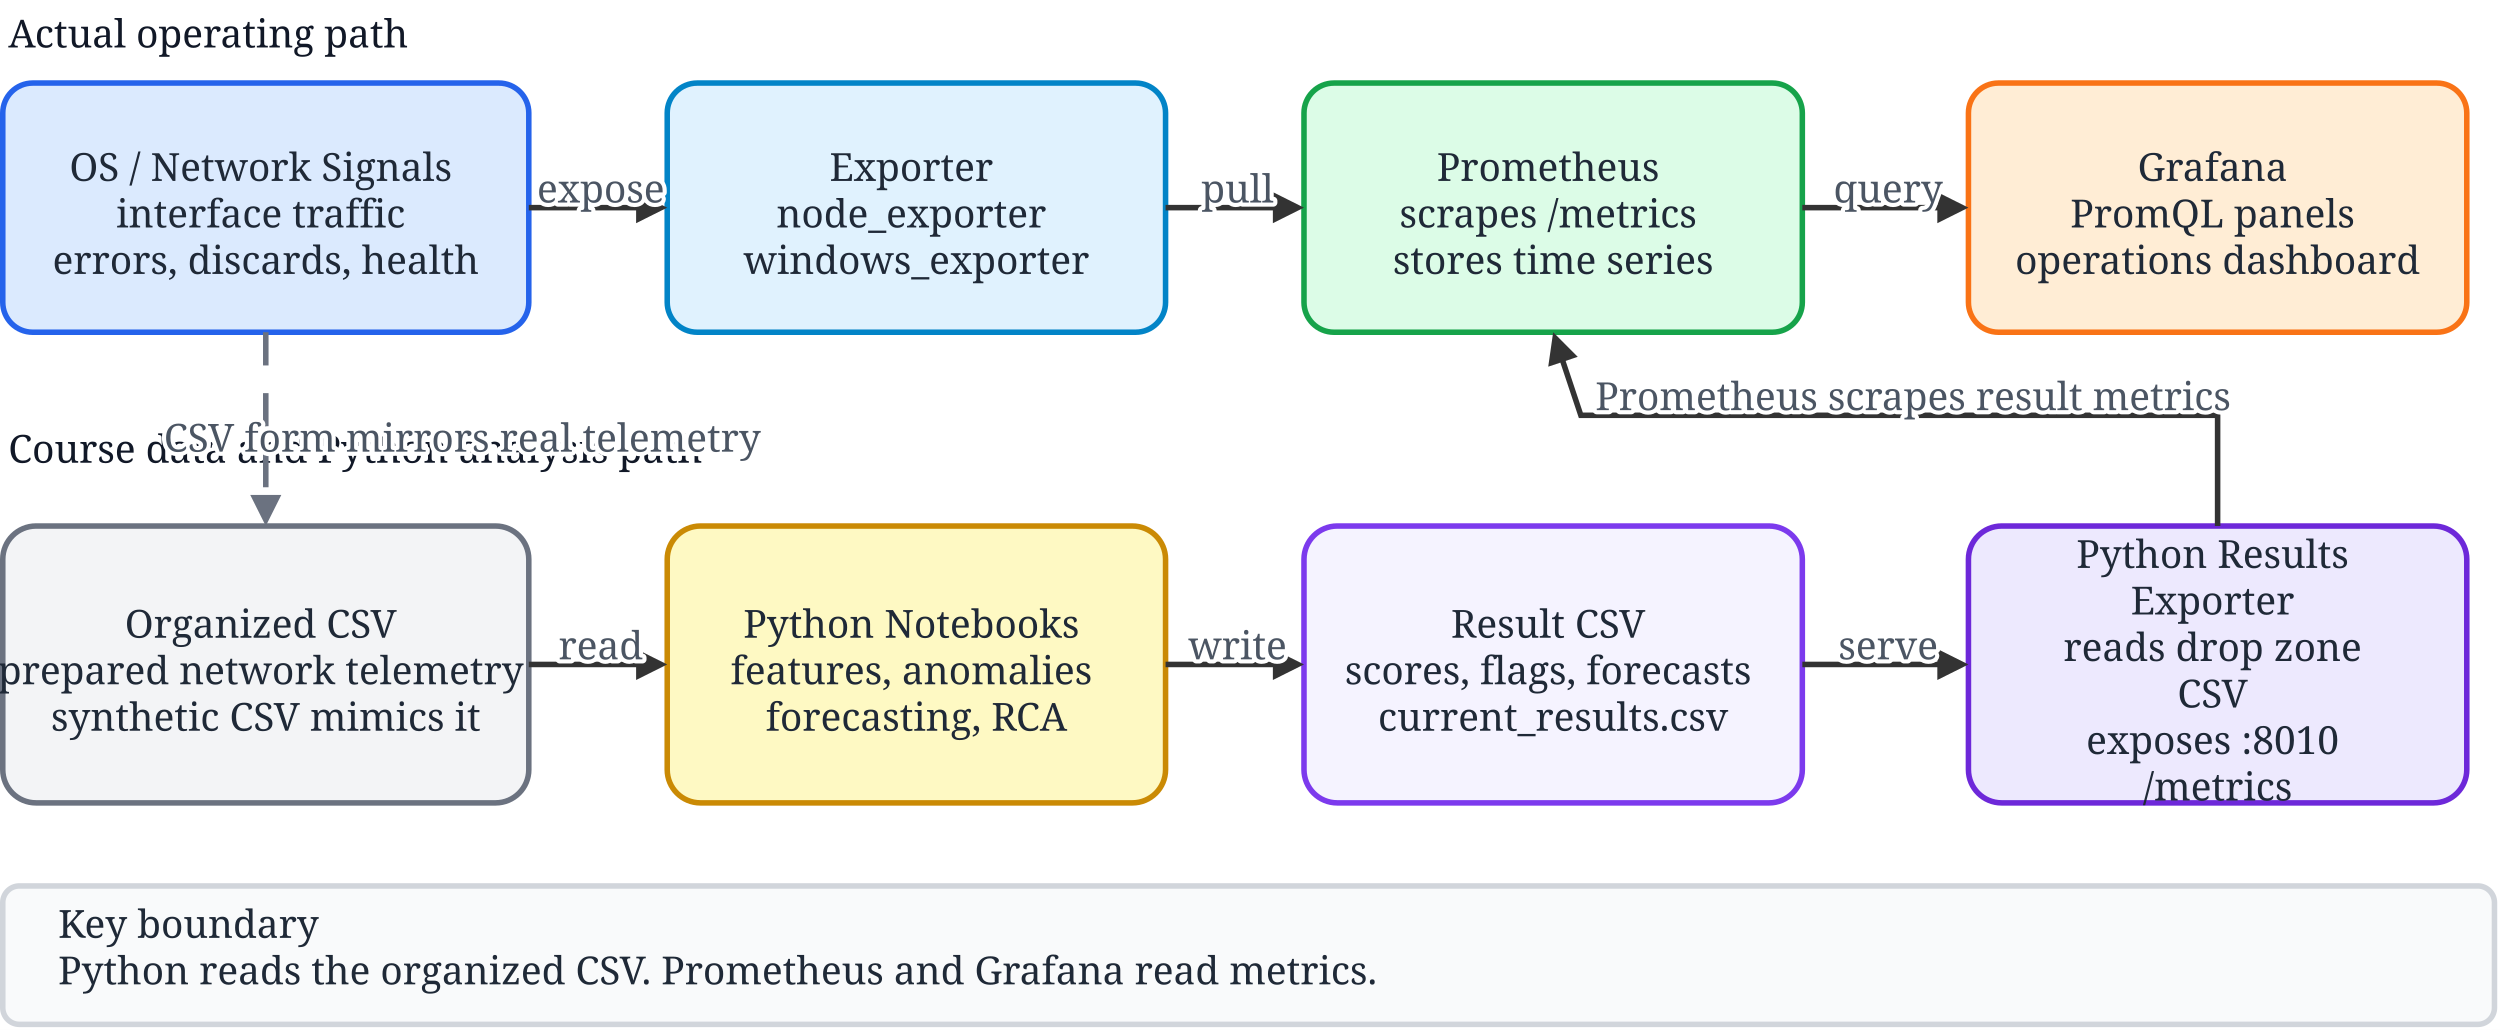
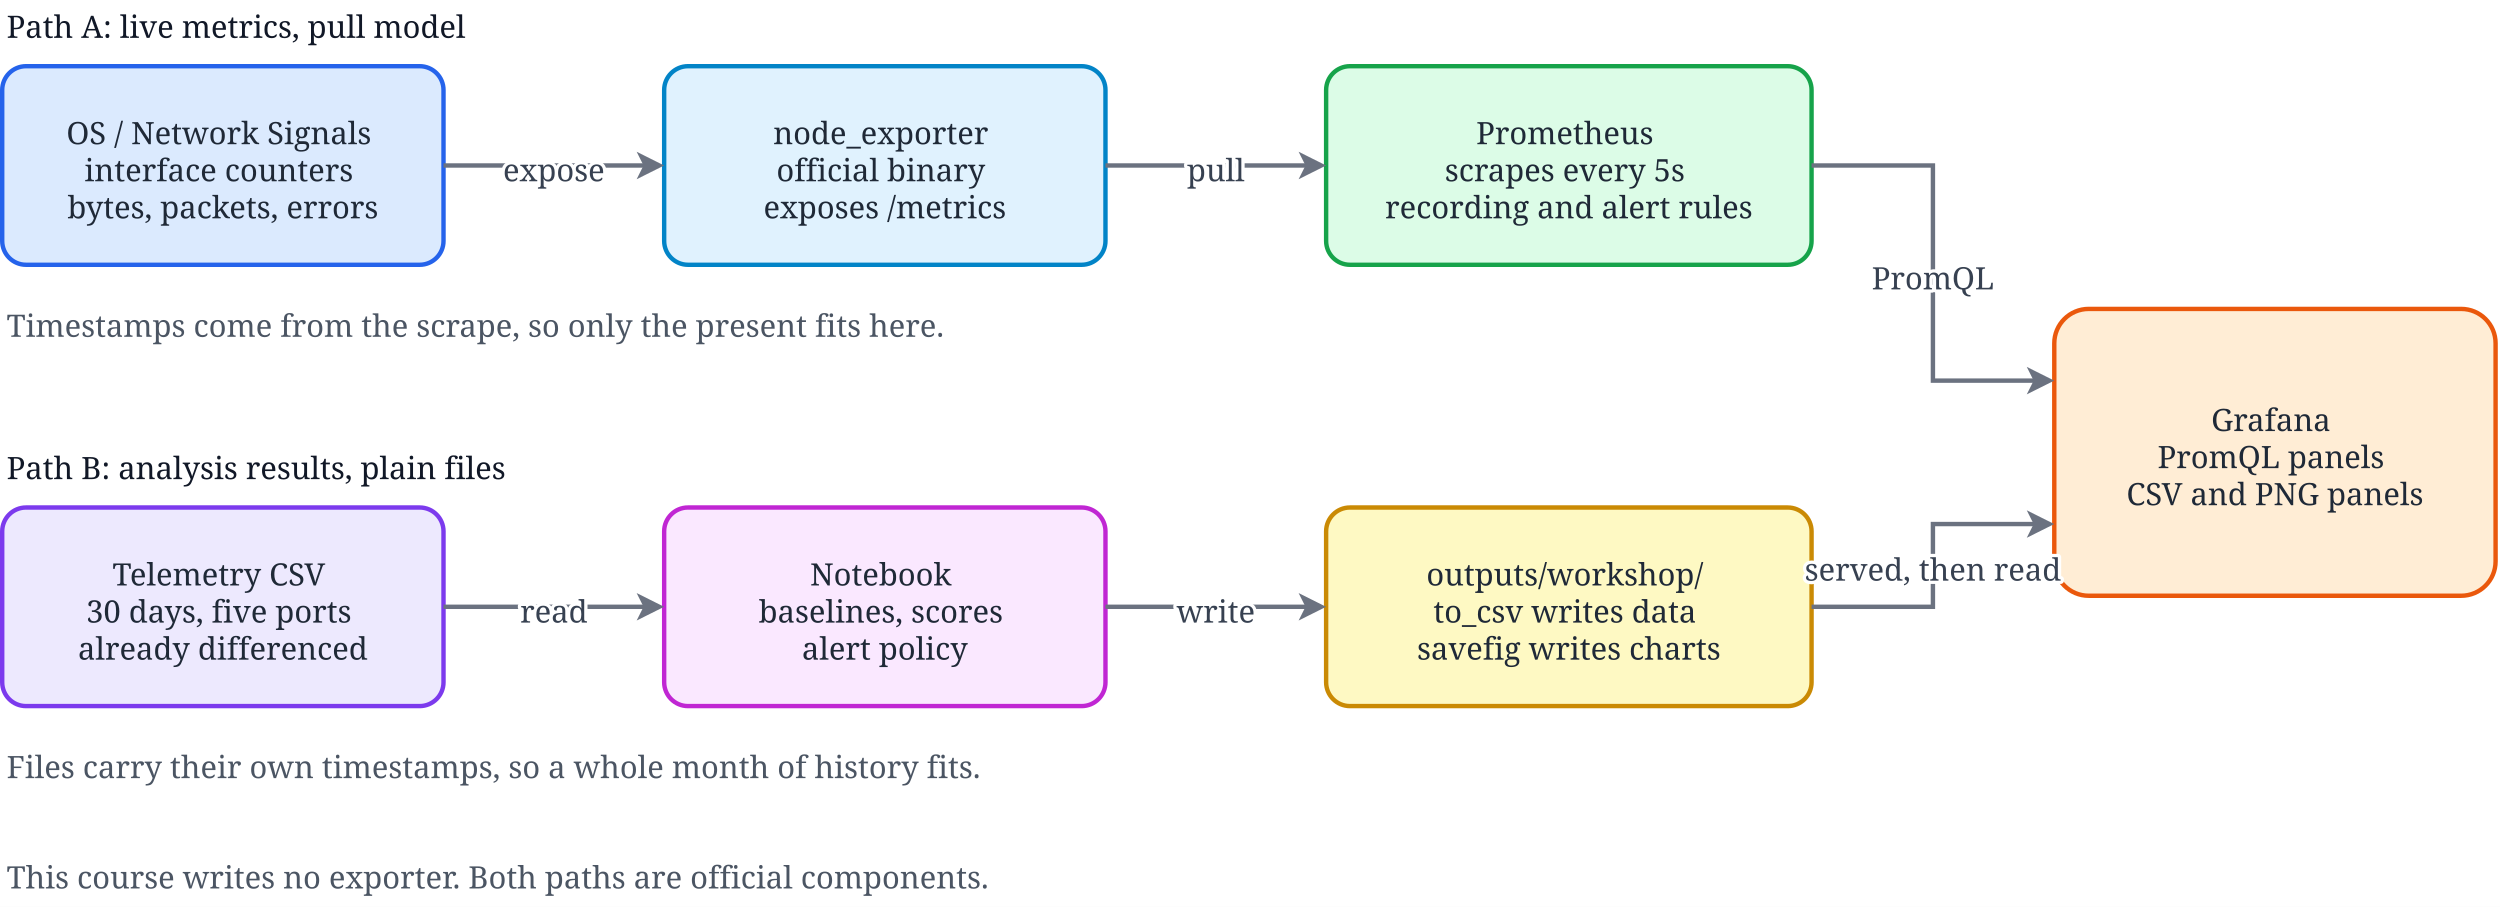
- <svg xmlns="http://www.w3.org/2000/svg" style="background: #ffffff; background-color: light-dark(#ffffff, #121212); color-scheme: light dark;" version="1.1" width="903px" height="372px" viewBox="0 0 903 372" id="ge-svg-PaXk7OQxJ10sA-5tOJxD">
-   <style type="text/css">@supports (color: light-dark(#000, #fff)) { #ge-svg-PaXk7OQxJ10sA-5tOJxD { --ge-adaptive-bg: light-dark(#ffffff, var(--ge-dark-color, #121212)); } }</style>
+ <svg xmlns="http://www.w3.org/2000/svg" style="background: #ffffff; background-color: light-dark(#ffffff, #121212); color-scheme: light dark;" version="1.1" width="1133px" height="411px" viewBox="0 0 1133 411" id="ge-svg-PajeWD4XRTB8-YoeW2vd">
+   <style type="text/css">@supports (color: light-dark(#000, #fff)) { #ge-svg-PajeWD4XRTB8-YoeW2vd { --ge-adaptive-bg: light-dark(#ffffff, var(--ge-dark-color, #121212)); } }</style>
  <defs />
  <rect fill="#ffffff" width="100%" height="100%" x="0" y="0" style="fill: light-dark(rgb(255, 255, 255), rgb(18, 18, 18));" />
  <g>
    <g data-cell-id="0">
      <g data-cell-id="1">
-         <g data-cell-id="lane_actual">
-           <g>
-             <rect x="1" y="0" width="220" height="20" fill="none" stroke="none" pointer-events="all" />
+         <g data-cell-id="lane_live">
+           <g>
+             <rect x="1" y="0" width="300" height="20" fill="none" stroke="none" pointer-events="all" />
          </g>
          <g>
            <g>
              <text text-anchor="start" font-family="Georgia" font-size="14px" fill="#111827" stroke="#ffffff" stroke-width="3" paint-order="stroke" stroke-linejoin="round" style="pointer-events:none">
-                 <tspan x="3.00" y="17.15">Actual operating path</tspan>
+                 <tspan x="3.00" y="17.15">Path A: live metrics, pull model</tspan>
              </text>
            </g>
          </g>
        </g>
        <g data-cell-id="os_signals">
          <g>
-             <rect x="1" y="30" width="190" height="90" rx="10.8" ry="10.8" fill="#dbeafe" stroke="#2563eb" stroke-width="2" pointer-events="all" style="fill: light-dark(rgb(219, 234, 254), rgb(26, 39, 56)); stroke: light-dark(rgb(37, 99, 235), rgb(105, 158, 255));" />
-           </g>
-           <g>
-             <g>
-               <text text-anchor="middle" font-family="Georgia" font-size="14px" fill="#1f2937" style="pointer-events:none">
-                 <tspan x="96.00" y="65.35">OS / Network Signals</tspan>
-                 <tspan x="96.00" y="82.15">interface traffic</tspan>
-                 <tspan x="96.00" y="98.95">errors, discards, health</tspan>
+             <rect x="1" y="30" width="200" height="90" rx="10.8" ry="10.8" fill="#dbeafe" stroke="#2563eb" stroke-width="2" pointer-events="all" style="fill: light-dark(rgb(219, 234, 254), rgb(26, 39, 56)); stroke: light-dark(rgb(37, 99, 235), rgb(105, 158, 255));" />
+           </g>
+           <g>
+             <g>
+               <text text-anchor="middle" font-family="Georgia" font-size="14px" fill="#1f2937" style="pointer-events:none">
+                 <tspan x="101.00" y="65.35">OS / Network Signals</tspan>
+                 <tspan x="101.00" y="82.15">interface counters</tspan>
+                 <tspan x="101.00" y="98.95">bytes, packets, errors</tspan>
              </text>
            </g>
          </g>
        </g>
        <g data-cell-id="exporter">
          <g>
-             <rect x="241" y="30" width="180" height="90" rx="10.8" ry="10.8" fill="#e0f2fe" stroke="#0284c7" stroke-width="2" pointer-events="all" style="fill: light-dark(rgb(224, 242, 254), rgb(18, 34, 44)); stroke: light-dark(rgb(2, 132, 199), rgb(52, 163, 221));" />
-           </g>
-           <g>
-             <g>
-               <text text-anchor="middle" font-family="Georgia" font-size="14px" fill="#1f2937" style="pointer-events:none">
-                 <tspan x="331.00" y="65.35">Exporter</tspan>
-                 <tspan x="331.00" y="82.15">node_exporter</tspan>
-                 <tspan x="331.00" y="98.95">windows_exporter</tspan>
+             <rect x="301" y="30" width="200" height="90" rx="10.8" ry="10.8" fill="#e0f2fe" stroke="#0284c7" stroke-width="2" pointer-events="all" style="fill: light-dark(rgb(224, 242, 254), rgb(18, 34, 44)); stroke: light-dark(rgb(2, 132, 199), rgb(52, 163, 221));" />
+           </g>
+           <g>
+             <g>
+               <text text-anchor="middle" font-family="Georgia" font-size="14px" fill="#1f2937" style="pointer-events:none">
+                 <tspan x="401.00" y="65.35">node_exporter</tspan>
+                 <tspan x="401.00" y="82.15">official binary</tspan>
+                 <tspan x="401.00" y="98.95">exposes /metrics</tspan>
              </text>
            </g>
          </g>
        </g>
        <g data-cell-id="prom">
          <g>
-             <rect x="471" y="30" width="180" height="90" rx="10.8" ry="10.8" fill="#dcfce7" stroke="#16a34a" stroke-width="2" pointer-events="all" style="fill: light-dark(rgb(220, 252, 231), rgb(7, 35, 17)); stroke: light-dark(rgb(22, 163, 74), rgb(39, 160, 83));" />
-           </g>
-           <g>
-             <g>
-               <text text-anchor="middle" font-family="Georgia" font-size="14px" fill="#1f2937" style="pointer-events:none">
-                 <tspan x="561.00" y="65.35">Prometheus</tspan>
-                 <tspan x="561.00" y="82.15">scrapes /metrics</tspan>
-                 <tspan x="561.00" y="98.95">stores time series</tspan>
+             <rect x="601" y="30" width="220" height="90" rx="10.8" ry="10.8" fill="#dcfce7" stroke="#16a34a" stroke-width="2" pointer-events="all" style="fill: light-dark(rgb(220, 252, 231), rgb(7, 35, 17)); stroke: light-dark(rgb(22, 163, 74), rgb(39, 160, 83));" />
+           </g>
+           <g>
+             <g>
+               <text text-anchor="middle" font-family="Georgia" font-size="14px" fill="#1f2937" style="pointer-events:none">
+                 <tspan x="711.00" y="65.35">Prometheus</tspan>
+                 <tspan x="711.00" y="82.15">scrapes every 5s</tspan>
+                 <tspan x="711.00" y="98.95">recording and alert rules</tspan>
              </text>
            </g>
          </g>
        </g>
        <g data-cell-id="grafana">
          <g>
-             <rect x="711" y="30" width="180" height="90" rx="10.8" ry="10.8" fill="#ffedd5" stroke="#f97316" stroke-width="2" pointer-events="all" style="fill: light-dark(rgb(255, 237, 213), rgb(45, 30, 9)); stroke: light-dark(rgb(249, 115, 22), rgb(216, 101, 21));" />
-           </g>
-           <g>
-             <g>
-               <text text-anchor="middle" font-family="Georgia" font-size="14px" fill="#1f2937" style="pointer-events:none">
-                 <tspan x="801.00" y="65.35">Grafana</tspan>
-                 <tspan x="801.00" y="82.15">PromQL panels</tspan>
-                 <tspan x="801.00" y="98.95">operations dashboard</tspan>
-               </text>
-             </g>
-           </g>
-         </g>
-         <g data-cell-id="edge_os_exporter">
-           <g>
-             <path d="M 191 75 L 230.76 75" fill="none" stroke="#333333" stroke-width="2" stroke-miterlimit="10" pointer-events="stroke" style="stroke: light-dark(rgb(51, 51, 51), rgb(193, 193, 193));" />
-             <path d="M 238.76 75 L 230.76 79 L 230.76 71 Z" fill="#333333" stroke="#333333" stroke-width="2" stroke-miterlimit="10" pointer-events="all" style="fill: light-dark(rgb(51, 51, 51), rgb(193, 193, 193)); stroke: light-dark(rgb(51, 51, 51), rgb(193, 193, 193));" />
-           </g>
-           <g data-cell-id="label_expose">
-             <g>
-               <g>
-                 <text text-anchor="middle" font-family="Georgia" font-size="14px" fill="#4b5563" stroke="#ffffff" stroke-width="3" paint-order="stroke" stroke-linejoin="round" style="pointer-events:none">
-                   <tspan x="217.00" y="73.15">expose</tspan>
-                 </text>
-               </g>
-             </g>
-           </g>
-         </g>
-         <g data-cell-id="edge_exporter_prom">
-           <g>
-             <path d="M 421 75 L 460.76 75" fill="none" stroke="#333333" stroke-width="2" stroke-miterlimit="10" pointer-events="stroke" style="stroke: light-dark(rgb(51, 51, 51), rgb(193, 193, 193));" />
-             <path d="M 468.76 75 L 460.76 79 L 460.76 71 Z" fill="#333333" stroke="#333333" stroke-width="2" stroke-miterlimit="10" pointer-events="all" style="fill: light-dark(rgb(51, 51, 51), rgb(193, 193, 193)); stroke: light-dark(rgb(51, 51, 51), rgb(193, 193, 193));" />
-           </g>
-           <g data-cell-id="label_pull">
-             <g>
-               <g>
-                 <text text-anchor="middle" font-family="Georgia" font-size="14px" fill="#4b5563" stroke="#ffffff" stroke-width="3" paint-order="stroke" stroke-linejoin="round" style="pointer-events:none">
-                   <tspan x="447.00" y="73.15">pull</tspan>
-                 </text>
-               </g>
-             </g>
-           </g>
-         </g>
-         <g data-cell-id="edge_prom_grafana">
-           <g>
-             <path d="M 651 75 L 700.76 75" fill="none" stroke="#333333" stroke-width="2" stroke-miterlimit="10" pointer-events="stroke" style="stroke: light-dark(rgb(51, 51, 51), rgb(193, 193, 193));" />
-             <path d="M 708.76 75 L 700.76 79 L 700.76 71 Z" fill="#333333" stroke="#333333" stroke-width="2" stroke-miterlimit="10" pointer-events="all" style="fill: light-dark(rgb(51, 51, 51), rgb(193, 193, 193)); stroke: light-dark(rgb(51, 51, 51), rgb(193, 193, 193));" />
-           </g>
-           <g data-cell-id="label_query">
-             <g>
-               <g>
-                 <text text-anchor="middle" font-family="Georgia" font-size="14px" fill="#4b5563" stroke="#ffffff" stroke-width="3" paint-order="stroke" stroke-linejoin="round" style="pointer-events:none">
-                   <tspan x="682.00" y="73.15">query</tspan>
-                 </text>
-               </g>
-             </g>
-           </g>
-         </g>
-         <g data-cell-id="lane_course">
-           <g>
-             <rect x="1" y="150" width="280" height="20" fill="none" stroke="none" pointer-events="all" />
+             <rect x="931" y="140" width="200" height="130" rx="15.6" ry="15.6" fill="#ffedd5" stroke="#ea580c" stroke-width="2" pointer-events="all" style="fill: light-dark(rgb(255, 237, 213), rgb(45, 30, 9)); stroke: light-dark(rgb(234, 88, 12), rgb(242, 117, 51));" />
+           </g>
+           <g>
+             <g>
+               <text text-anchor="middle" font-family="Georgia" font-size="14px" fill="#1f2937" style="pointer-events:none">
+                 <tspan x="1031.00" y="195.35">Grafana</tspan>
+                 <tspan x="1031.00" y="212.15">PromQL panels</tspan>
+                 <tspan x="1031.00" y="228.95">CSV and PNG panels</tspan>
+               </text>
+             </g>
+           </g>
+         </g>
+         <g data-cell-id="e1">
+           <g>
+             <path d="M 201 75 L 292.76 75" fill="none" stroke="#6b7280" stroke-width="2" stroke-miterlimit="10" pointer-events="stroke" style="stroke: light-dark(rgb(107, 114, 128), rgb(134, 140, 152));" />
+             <path d="M 298.76 75 L 290.76 79 L 292.76 75 L 290.76 71 Z" fill="#6b7280" stroke="#6b7280" stroke-width="2" stroke-miterlimit="10" pointer-events="all" style="fill: light-dark(rgb(107, 114, 128), rgb(134, 140, 152)); stroke: light-dark(rgb(107, 114, 128), rgb(134, 140, 152));" />
+           </g>
+           <g>
+             <g>
+               <text text-anchor="middle" font-family="Georgia" font-size="14px" fill="#374151" stroke="#ffffff" stroke-width="3" paint-order="stroke" stroke-linejoin="round" style="pointer-events:none">
+                 <tspan x="251.00" y="82.15">expose</tspan>
+               </text>
+             </g>
+           </g>
+         </g>
+         <g data-cell-id="e2">
+           <g>
+             <path d="M 501 75 L 592.76 75" fill="none" stroke="#6b7280" stroke-width="2" stroke-miterlimit="10" pointer-events="stroke" style="stroke: light-dark(rgb(107, 114, 128), rgb(134, 140, 152));" />
+             <path d="M 598.76 75 L 590.76 79 L 592.76 75 L 590.76 71 Z" fill="#6b7280" stroke="#6b7280" stroke-width="2" stroke-miterlimit="10" pointer-events="all" style="fill: light-dark(rgb(107, 114, 128), rgb(134, 140, 152)); stroke: light-dark(rgb(107, 114, 128), rgb(134, 140, 152));" />
+           </g>
+           <g>
+             <g>
+               <text text-anchor="middle" font-family="Georgia" font-size="14px" fill="#374151" stroke="#ffffff" stroke-width="3" paint-order="stroke" stroke-linejoin="round" style="pointer-events:none">
+                 <tspan x="551.00" y="82.15">pull</tspan>
+               </text>
+             </g>
+           </g>
+         </g>
+         <g data-cell-id="e3">
+           <g>
+             <path d="M 821 75 L 876 75 L 876 172.5 L 922.76 172.5" fill="none" stroke="#6b7280" stroke-width="2" stroke-miterlimit="10" pointer-events="stroke" style="stroke: light-dark(rgb(107, 114, 128), rgb(134, 140, 152));" />
+             <path d="M 928.76 172.5 L 920.76 176.5 L 922.76 172.5 L 920.76 168.5 Z" fill="#6b7280" stroke="#6b7280" stroke-width="2" stroke-miterlimit="10" pointer-events="all" style="fill: light-dark(rgb(107, 114, 128), rgb(134, 140, 152)); stroke: light-dark(rgb(107, 114, 128), rgb(134, 140, 152));" />
+           </g>
+           <g>
+             <g>
+               <text text-anchor="middle" font-family="Georgia" font-size="14px" fill="#374151" stroke="#ffffff" stroke-width="3" paint-order="stroke" stroke-linejoin="round" style="pointer-events:none">
+                 <tspan x="876.00" y="131.15">PromQL</tspan>
+               </text>
+             </g>
+           </g>
+         </g>
+         <g data-cell-id="note_a">
+           <g>
+             <rect x="1" y="130" width="700" height="30" fill="none" stroke="none" pointer-events="all" />
+           </g>
+           <g>
+             <g>
+               <text text-anchor="start" font-family="Georgia" font-size="14px" fill="#4b5563" stroke="#ffffff" stroke-width="3" paint-order="stroke" stroke-linejoin="round" style="pointer-events:none">
+                 <tspan x="3.00" y="152.65">Timestamps come from the scrape, so only the present fits here.</tspan>
+               </text>
+             </g>
+           </g>
+         </g>
+         <g data-cell-id="lane_batch">
+           <g>
+             <rect x="1" y="200" width="300" height="20" fill="none" stroke="none" pointer-events="all" />
          </g>
          <g>
            <g>
              <text text-anchor="start" font-family="Georgia" font-size="14px" fill="#111827" stroke="#ffffff" stroke-width="3" paint-order="stroke" stroke-linejoin="round" style="pointer-events:none">
-                 <tspan x="3.00" y="167.15">Course data and Python analysis path</tspan>
-               </text>
-             </g>
-           </g>
-         </g>
-         <g data-cell-id="csv">
-           <g>
-             <rect x="1" y="190" width="190" height="100" rx="12" ry="12" fill="#f3f4f6" stroke="#6b7280" stroke-width="2" pointer-events="all" style="fill: light-dark(rgb(243, 244, 246), rgb(26, 27, 28)); stroke: light-dark(rgb(107, 114, 128), rgb(134, 140, 152));" />
-           </g>
-           <g>
-             <g>
-               <text text-anchor="middle" font-family="Georgia" font-size="14px" fill="#1f2937" style="pointer-events:none">
-                 <tspan x="96.00" y="230.35">Organized CSV</tspan>
-                 <tspan x="96.00" y="247.15">prepared network telemetry</tspan>
-                 <tspan x="96.00" y="263.95">synthetic CSV mimics it</tspan>
-               </text>
-             </g>
-           </g>
-         </g>
-         <g data-cell-id="python">
-           <g>
-             <rect x="241" y="190" width="180" height="100" rx="12" ry="12" fill="#fef9c3" stroke="#ca8a04" stroke-width="2" pointer-events="all" style="fill: light-dark(rgb(254, 249, 195), rgb(32, 28, 0)); stroke: light-dark(rgb(202, 138, 4), rgb(166, 111, 0));" />
-           </g>
-           <g>
-             <g>
-               <text text-anchor="middle" font-family="Georgia" font-size="14px" fill="#1f2937" style="pointer-events:none">
-                 <tspan x="331.00" y="230.35">Python Notebooks</tspan>
-                 <tspan x="331.00" y="247.15">features, anomalies</tspan>
-                 <tspan x="331.00" y="263.95">forecasting, RCA</tspan>
-               </text>
-             </g>
-           </g>
-         </g>
-         <g data-cell-id="result_csv">
-           <g>
-             <rect x="471" y="190" width="180" height="100" rx="12" ry="12" fill="#f5f3ff" stroke="#7c3aed" stroke-width="2" pointer-events="all" style="fill: light-dark(rgb(245, 243, 255), rgb(28, 26, 36)); stroke: light-dark(rgb(124, 58, 237), rgb(197, 141, 255));" />
-           </g>
-           <g>
-             <g>
-               <text text-anchor="middle" font-family="Georgia" font-size="14px" fill="#1f2937" style="pointer-events:none">
-                 <tspan x="561.00" y="230.35">Result CSV</tspan>
-                 <tspan x="561.00" y="247.15">scores, flags, forecasts</tspan>
-                 <tspan x="561.00" y="263.95">current_results.csv</tspan>
-               </text>
-             </g>
-           </g>
-         </g>
-         <g data-cell-id="py_exporter">
-           <g>
-             <rect x="711" y="190" width="180" height="100" rx="12" ry="12" fill="#ede9fe" stroke="#6d28d9" stroke-width="2" pointer-events="all" style="fill: light-dark(rgb(237, 233, 254), rgb(37, 33, 51)); stroke: light-dark(rgb(109, 40, 217), rgb(216, 156, 255));" />
-           </g>
-           <g>
-             <g>
-               <text text-anchor="middle" font-family="Georgia" font-size="14px" fill="#1f2937" style="pointer-events:none">
-                 <tspan x="801.00" y="205.15">Python Results</tspan>
-                 <tspan x="801.00" y="221.95">Exporter</tspan>
-                 <tspan x="801.00" y="238.75">reads drop zone</tspan>
-                 <tspan x="801.00" y="255.55">CSV</tspan>
-                 <tspan x="801.00" y="272.35">exposes :8010</tspan>
-                 <tspan x="801.00" y="289.15">/metrics</tspan>
-               </text>
-             </g>
-           </g>
-         </g>
-         <g data-cell-id="edge_csv_python">
-           <g>
-             <path d="M 191 240 L 230.76 240" fill="none" stroke="#333333" stroke-width="2" stroke-miterlimit="10" pointer-events="stroke" style="stroke: light-dark(rgb(51, 51, 51), rgb(193, 193, 193));" />
-             <path d="M 238.76 240 L 230.76 244 L 230.76 236 Z" fill="#333333" stroke="#333333" stroke-width="2" stroke-miterlimit="10" pointer-events="all" style="fill: light-dark(rgb(51, 51, 51), rgb(193, 193, 193)); stroke: light-dark(rgb(51, 51, 51), rgb(193, 193, 193));" />
-           </g>
-           <g data-cell-id="label_read">
-             <g>
-               <g>
-                 <text text-anchor="middle" font-family="Georgia" font-size="14px" fill="#4b5563" stroke="#ffffff" stroke-width="3" paint-order="stroke" stroke-linejoin="round" style="pointer-events:none">
-                   <tspan x="217.00" y="238.15">read</tspan>
-                 </text>
-               </g>
-             </g>
-           </g>
-         </g>
-         <g data-cell-id="edge_python_result">
-           <g>
-             <path d="M 421 240 L 460.76 240" fill="none" stroke="#333333" stroke-width="2" stroke-miterlimit="10" pointer-events="stroke" style="stroke: light-dark(rgb(51, 51, 51), rgb(193, 193, 193));" />
-             <path d="M 468.76 240 L 460.76 244 L 460.76 236 Z" fill="#333333" stroke="#333333" stroke-width="2" stroke-miterlimit="10" pointer-events="all" style="fill: light-dark(rgb(51, 51, 51), rgb(193, 193, 193)); stroke: light-dark(rgb(51, 51, 51), rgb(193, 193, 193));" />
-           </g>
-           <g data-cell-id="label_write">
-             <g>
-               <g>
-                 <text text-anchor="middle" font-family="Georgia" font-size="14px" fill="#4b5563" stroke="#ffffff" stroke-width="3" paint-order="stroke" stroke-linejoin="round" style="pointer-events:none">
-                   <tspan x="447.00" y="238.15">write</tspan>
-                 </text>
-               </g>
-             </g>
-           </g>
-         </g>
-         <g data-cell-id="edge_result_pyexp">
-           <g>
-             <path d="M 651 240 L 700.76 240" fill="none" stroke="#333333" stroke-width="2" stroke-miterlimit="10" pointer-events="stroke" style="stroke: light-dark(rgb(51, 51, 51), rgb(193, 193, 193));" />
-             <path d="M 708.76 240 L 700.76 244 L 700.76 236 Z" fill="#333333" stroke="#333333" stroke-width="2" stroke-miterlimit="10" pointer-events="all" style="fill: light-dark(rgb(51, 51, 51), rgb(193, 193, 193)); stroke: light-dark(rgb(51, 51, 51), rgb(193, 193, 193));" />
-           </g>
-           <g data-cell-id="label_serve">
-             <g>
-               <g>
-                 <text text-anchor="middle" font-family="Georgia" font-size="14px" fill="#4b5563" stroke="#ffffff" stroke-width="3" paint-order="stroke" stroke-linejoin="round" style="pointer-events:none">
-                   <tspan x="682.00" y="238.15">serve</tspan>
-                 </text>
-               </g>
-             </g>
-           </g>
-         </g>
-         <g data-cell-id="edge_pyexp_prom">
-           <g>
-             <path d="M 801 190 L 801 150 L 571 150 L 564.24 129.71" fill="none" stroke="#333333" stroke-width="2" stroke-miterlimit="10" pointer-events="stroke" style="stroke: light-dark(rgb(51, 51, 51), rgb(193, 193, 193));" />
-             <path d="M 561.71 122.12 L 568.03 128.45 L 560.44 130.98 Z" fill="#333333" stroke="#333333" stroke-width="2" stroke-miterlimit="10" pointer-events="all" style="fill: light-dark(rgb(51, 51, 51), rgb(193, 193, 193)); stroke: light-dark(rgb(51, 51, 51), rgb(193, 193, 193));" />
-           </g>
-           <g data-cell-id="label_scrape_results">
-             <g>
-               <g>
-                 <text text-anchor="middle" font-family="Georgia" font-size="14px" fill="#4b5563" stroke="#ffffff" stroke-width="3" paint-order="stroke" stroke-linejoin="round" style="pointer-events:none">
-                   <tspan x="691.00" y="148.15">Prometheus scrapes result metrics</tspan>
-                 </text>
-               </g>
-             </g>
-           </g>
-         </g>
-         <g data-cell-id="edge_os_csv">
-           <g>
-             <path d="M 96 120 L 96 179.76" fill="none" stroke="#6b7280" stroke-width="2" stroke-miterlimit="10" stroke-dasharray="12 10" pointer-events="stroke" style="stroke: light-dark(rgb(107, 114, 128), rgb(134, 140, 152));" />
-             <path d="M 96 187.76 L 92 179.76 L 100 179.76 Z" fill="#6b7280" stroke="#6b7280" stroke-width="2" stroke-miterlimit="10" pointer-events="all" style="fill: light-dark(rgb(107, 114, 128), rgb(134, 140, 152)); stroke: light-dark(rgb(107, 114, 128), rgb(134, 140, 152));" />
-           </g>
-           <g data-cell-id="label_csv_mirror">
-             <g>
-               <g>
-                 <text text-anchor="middle" font-family="Georgia" font-size="14px" fill="#4b5563" stroke="#ffffff" stroke-width="3" paint-order="stroke" stroke-linejoin="round" style="pointer-events:none">
-                   <tspan x="167.00" y="163.15">CSV form mirrors real telemetry</tspan>
-                 </text>
-               </g>
-             </g>
-           </g>
-         </g>
-         <g data-cell-id="key_boundary_box">
-           <g>
-             <rect x="1" y="320" width="900" height="50" rx="6" ry="6" fill="#f9fafb" stroke="#d1d5db" stroke-width="2" pointer-events="all" style="fill: light-dark(rgb(249, 250, 251), rgb(21, 22, 23)); stroke: light-dark(rgb(209, 213, 219), rgb(52, 55, 60));" />
-           </g>
-         </g>
-         <g data-cell-id="key_boundary_text">
-           <g>
-             <rect x="11" y="320" width="860" height="40" fill="none" stroke="none" pointer-events="all" />
-           </g>
-           <g>
-             <g>
-               <text text-anchor="start" font-family="Georgia" font-size="14px" fill="#1f2937" style="pointer-events:none">
-                 <tspan x="21.00" y="338.75">Key boundary</tspan>
-                 <tspan x="21.00" y="355.55">Python reads the organized CSV. Prometheus and Grafana read metrics.</tspan>
+                 <tspan x="3.00" y="217.15">Path B: analysis results, plain files</tspan>
+               </text>
+             </g>
+           </g>
+         </g>
+         <g data-cell-id="csv_in">
+           <g>
+             <rect x="1" y="230" width="200" height="90" rx="10.8" ry="10.8" fill="#ede9fe" stroke="#7c3aed" stroke-width="2" pointer-events="all" style="fill: light-dark(rgb(237, 233, 254), rgb(37, 33, 51)); stroke: light-dark(rgb(124, 58, 237), rgb(197, 141, 255));" />
+           </g>
+           <g>
+             <g>
+               <text text-anchor="middle" font-family="Georgia" font-size="14px" fill="#1f2937" style="pointer-events:none">
+                 <tspan x="101.00" y="265.35">Telemetry CSV</tspan>
+                 <tspan x="101.00" y="282.15">30 days, five ports</tspan>
+                 <tspan x="101.00" y="298.95">already differenced</tspan>
+               </text>
+             </g>
+           </g>
+         </g>
+         <g data-cell-id="notebook">
+           <g>
+             <rect x="301" y="230" width="200" height="90" rx="10.8" ry="10.8" fill="#fae8ff" stroke="#c026d3" stroke-width="2" pointer-events="all" style="fill: light-dark(rgb(250, 232, 255), rgb(44, 28, 48)); stroke: light-dark(rgb(192, 38, 211), rgb(255, 127, 255));" />
+           </g>
+           <g>
+             <g>
+               <text text-anchor="middle" font-family="Georgia" font-size="14px" fill="#1f2937" style="pointer-events:none">
+                 <tspan x="401.00" y="265.35">Notebook</tspan>
+                 <tspan x="401.00" y="282.15">baselines, scores</tspan>
+                 <tspan x="401.00" y="298.95">alert policy</tspan>
+               </text>
+             </g>
+           </g>
+         </g>
+         <g data-cell-id="outputs">
+           <g>
+             <rect x="601" y="230" width="220" height="90" rx="10.8" ry="10.8" fill="#fef9c3" stroke="#ca8a04" stroke-width="2" pointer-events="all" style="fill: light-dark(rgb(254, 249, 195), rgb(32, 28, 0)); stroke: light-dark(rgb(202, 138, 4), rgb(166, 111, 0));" />
+           </g>
+           <g>
+             <g>
+               <text text-anchor="middle" font-family="Georgia" font-size="14px" fill="#1f2937" style="pointer-events:none">
+                 <tspan x="711.00" y="265.35">outputs/workshop/</tspan>
+                 <tspan x="711.00" y="282.15">to_csv writes data</tspan>
+                 <tspan x="711.00" y="298.95">savefig writes charts</tspan>
+               </text>
+             </g>
+           </g>
+         </g>
+         <g data-cell-id="e4">
+           <g>
+             <path d="M 201 275 L 292.76 275" fill="none" stroke="#6b7280" stroke-width="2" stroke-miterlimit="10" pointer-events="stroke" style="stroke: light-dark(rgb(107, 114, 128), rgb(134, 140, 152));" />
+             <path d="M 298.76 275 L 290.76 279 L 292.76 275 L 290.76 271 Z" fill="#6b7280" stroke="#6b7280" stroke-width="2" stroke-miterlimit="10" pointer-events="all" style="fill: light-dark(rgb(107, 114, 128), rgb(134, 140, 152)); stroke: light-dark(rgb(107, 114, 128), rgb(134, 140, 152));" />
+           </g>
+           <g>
+             <g>
+               <text text-anchor="middle" font-family="Georgia" font-size="14px" fill="#374151" stroke="#ffffff" stroke-width="3" paint-order="stroke" stroke-linejoin="round" style="pointer-events:none">
+                 <tspan x="251.00" y="282.15">read</tspan>
+               </text>
+             </g>
+           </g>
+         </g>
+         <g data-cell-id="e5">
+           <g>
+             <path d="M 501 275 L 592.76 275" fill="none" stroke="#6b7280" stroke-width="2" stroke-miterlimit="10" pointer-events="stroke" style="stroke: light-dark(rgb(107, 114, 128), rgb(134, 140, 152));" />
+             <path d="M 598.76 275 L 590.76 279 L 592.76 275 L 590.76 271 Z" fill="#6b7280" stroke="#6b7280" stroke-width="2" stroke-miterlimit="10" pointer-events="all" style="fill: light-dark(rgb(107, 114, 128), rgb(134, 140, 152)); stroke: light-dark(rgb(107, 114, 128), rgb(134, 140, 152));" />
+           </g>
+           <g>
+             <g>
+               <text text-anchor="middle" font-family="Georgia" font-size="14px" fill="#374151" stroke="#ffffff" stroke-width="3" paint-order="stroke" stroke-linejoin="round" style="pointer-events:none">
+                 <tspan x="551.00" y="282.15">write</tspan>
+               </text>
+             </g>
+           </g>
+         </g>
+         <g data-cell-id="e6">
+           <g>
+             <path d="M 821 275 L 876 275 L 876 237.5 L 922.76 237.5" fill="none" stroke="#6b7280" stroke-width="2" stroke-miterlimit="10" pointer-events="stroke" style="stroke: light-dark(rgb(107, 114, 128), rgb(134, 140, 152));" />
+             <path d="M 928.76 237.5 L 920.76 241.5 L 922.76 237.5 L 920.76 233.5 Z" fill="#6b7280" stroke="#6b7280" stroke-width="2" stroke-miterlimit="10" pointer-events="all" style="fill: light-dark(rgb(107, 114, 128), rgb(134, 140, 152)); stroke: light-dark(rgb(107, 114, 128), rgb(134, 140, 152));" />
+           </g>
+           <g>
+             <g>
+               <text text-anchor="middle" font-family="Georgia" font-size="14px" fill="#374151" stroke="#ffffff" stroke-width="3" paint-order="stroke" stroke-linejoin="round" style="pointer-events:none">
+                 <tspan x="876.00" y="263.15">served, then read</tspan>
+               </text>
+             </g>
+           </g>
+         </g>
+         <g data-cell-id="note_b">
+           <g>
+             <rect x="1" y="330" width="700" height="30" fill="none" stroke="none" pointer-events="all" />
+           </g>
+           <g>
+             <g>
+               <text text-anchor="start" font-family="Georgia" font-size="14px" fill="#4b5563" stroke="#ffffff" stroke-width="3" paint-order="stroke" stroke-linejoin="round" style="pointer-events:none">
+                 <tspan x="3.00" y="352.65">Files carry their own timestamps, so a whole month of history fits.</tspan>
+               </text>
+             </g>
+           </g>
+         </g>
+         <g data-cell-id="note_c">
+           <g>
+             <rect x="1" y="380" width="700" height="30" fill="none" stroke="none" pointer-events="all" />
+           </g>
+           <g>
+             <g>
+               <text text-anchor="start" font-family="Georgia" font-size="14px" fill="#4b5563" stroke="#ffffff" stroke-width="3" paint-order="stroke" stroke-linejoin="round" style="pointer-events:none">
+                 <tspan x="3.00" y="402.65">This course writes no exporter. Both paths are official components.</tspan>
              </text>
            </g>
          </g>
        </g>
      </g>
    </g>
  </g>
</svg>
